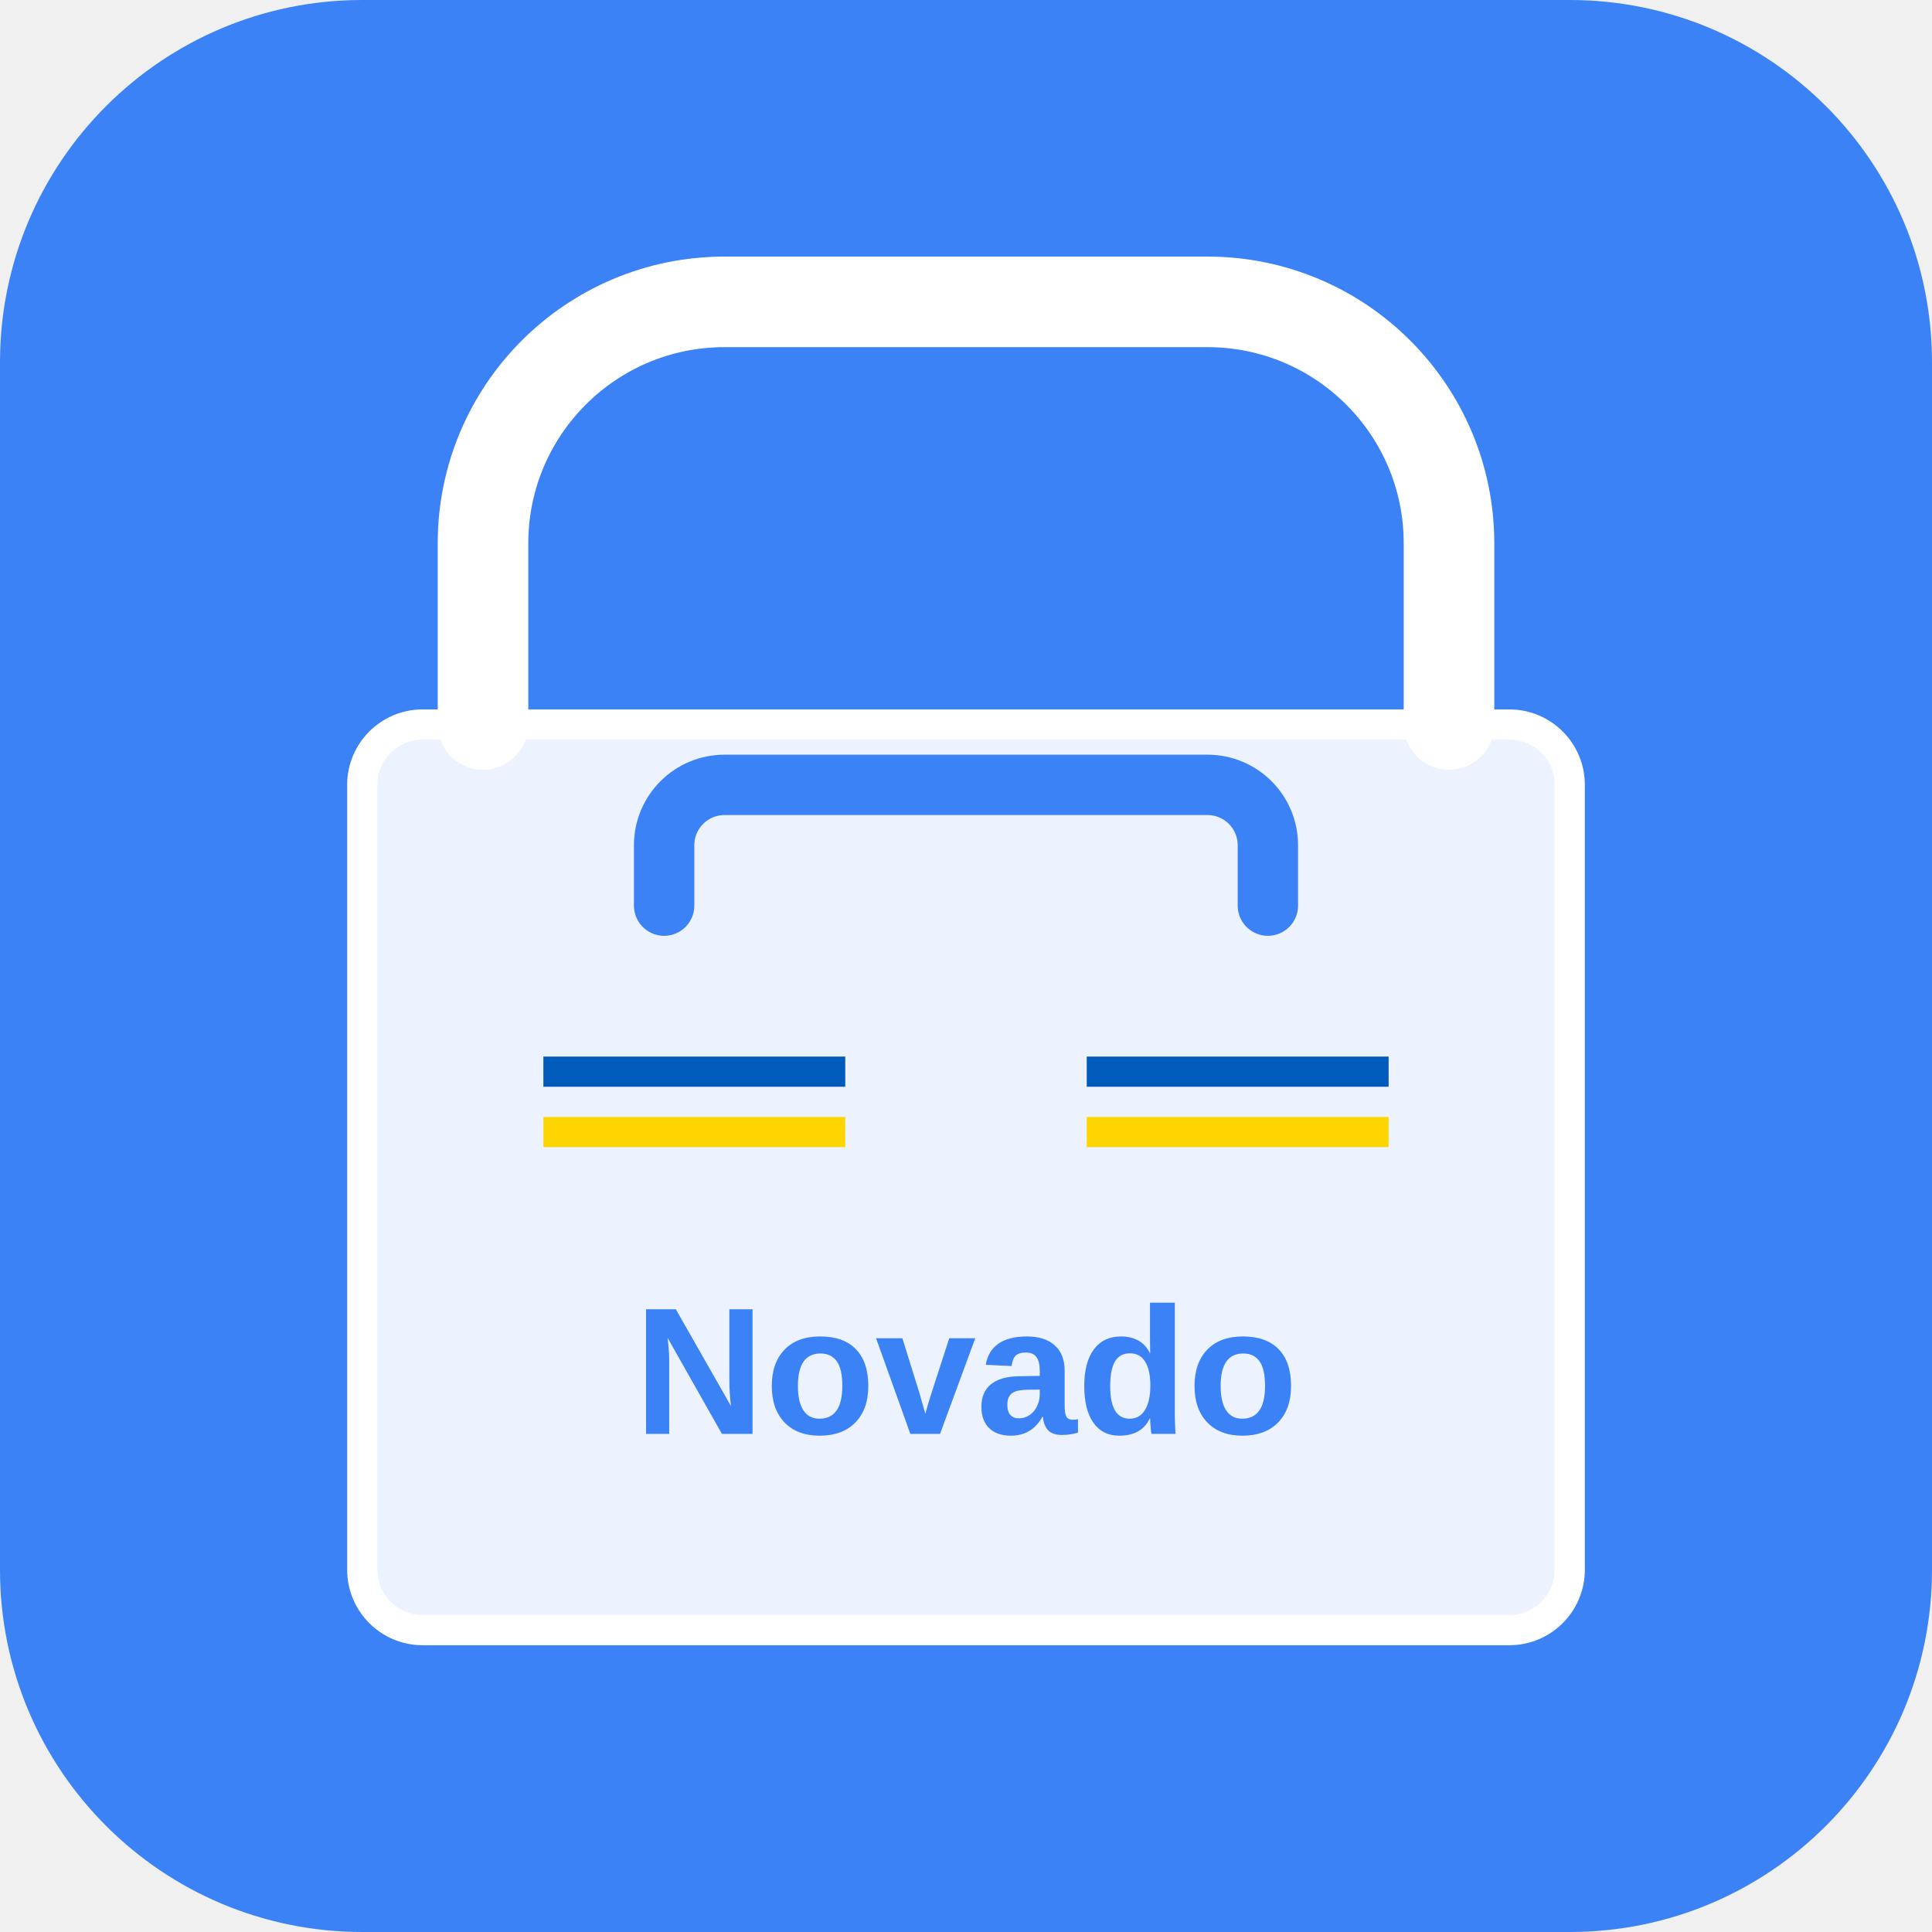
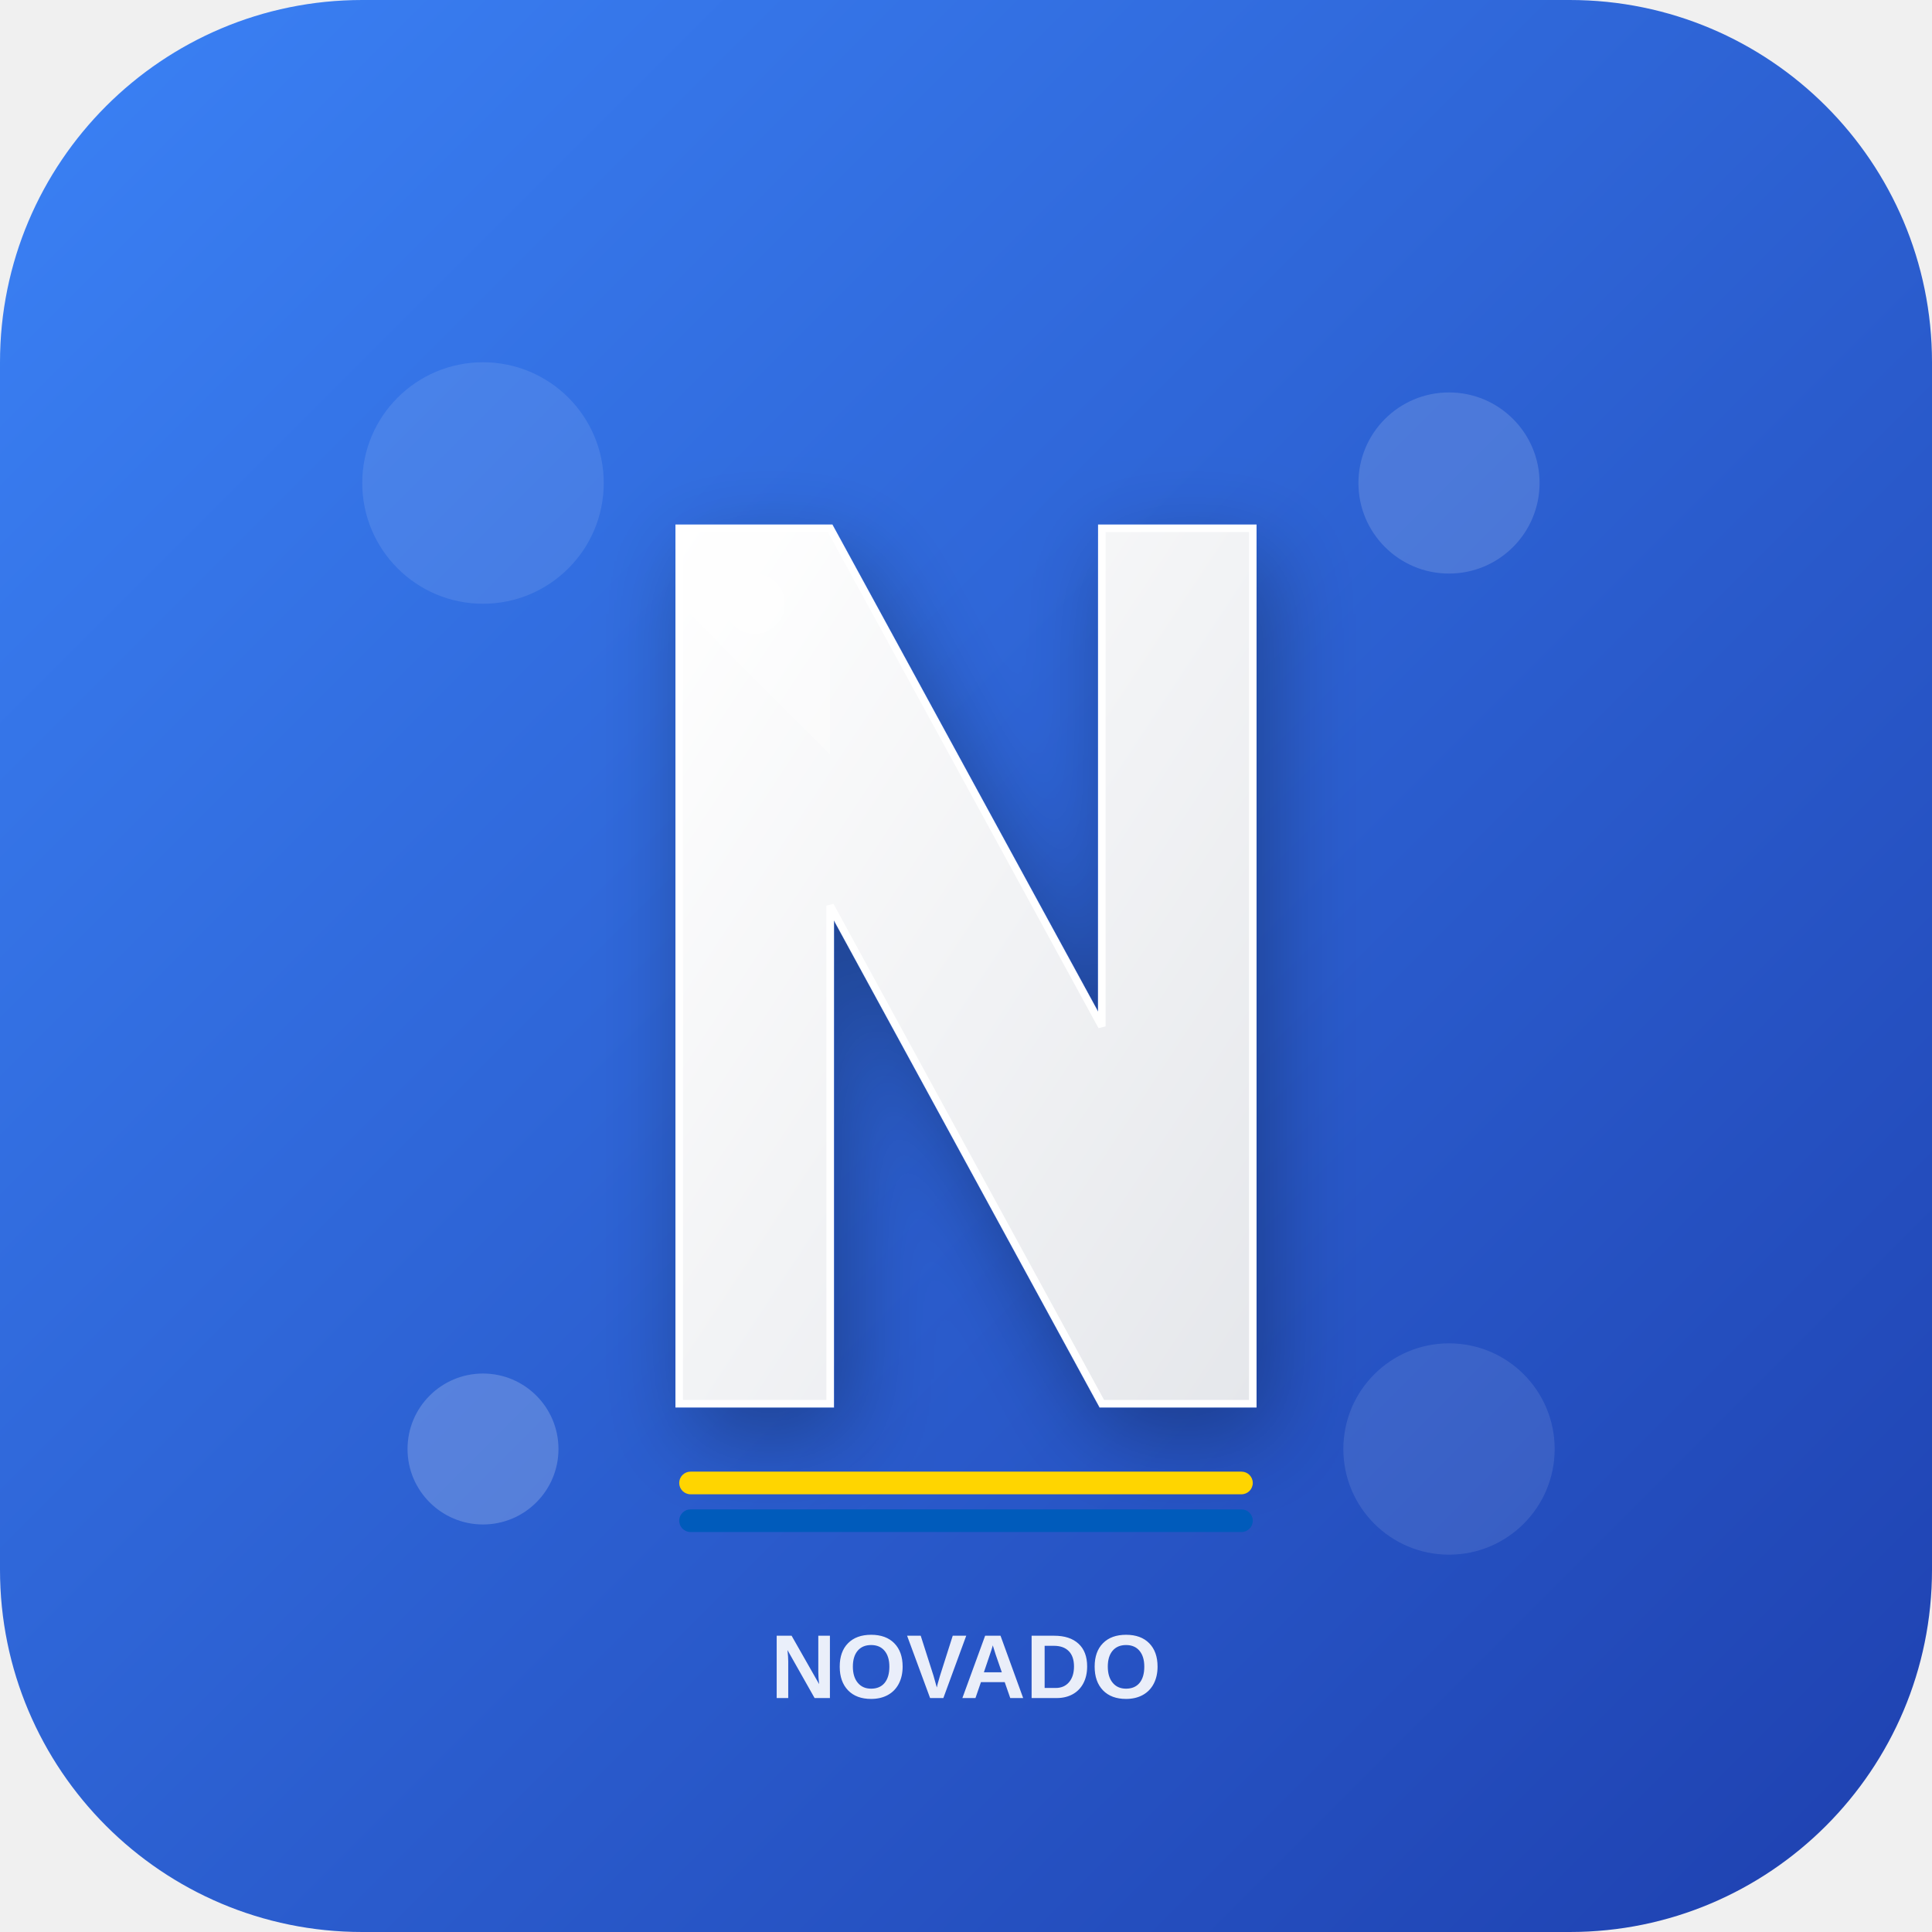
<svg xmlns="http://www.w3.org/2000/svg" width="512" height="512" viewBox="0 0 512 512" fill="none">
-   <rect width="512" height="512" rx="96" fill="#3B82F6" />
-   <path d="M128 192C128 192 128 160 128 144C128 108.654 156.654 80 192 80H320C355.346 80 384 108.654 384 144V192" stroke="white" stroke-width="24" stroke-linecap="round" stroke-linejoin="round" />
-   <rect x="96" y="192" width="320" height="240" rx="16" fill="white" fill-opacity="0.9" />
-   <rect x="96" y="192" width="320" height="240" rx="16" stroke="white" stroke-width="8" />
-   <path d="M176 240V224C176 215.163 183.163 208 192 208H320C328.837 208 336 215.163 336 224V240" stroke="#3B82F6" stroke-width="16" stroke-linecap="round" />
-   <text x="256" y="380" font-family="Arial, sans-serif" font-size="48" font-weight="bold" fill="#3B82F6" text-anchor="middle">Novado</text>
-   <rect x="144" y="280" width="80" height="8" fill="#005BBB" />
-   <rect x="144" y="296" width="80" height="8" fill="#FFD500" />
-   <rect x="288" y="280" width="80" height="8" fill="#005BBB" />
-   <rect x="288" y="296" width="80" height="8" fill="#FFD500" />
+   <defs>
+     <linearGradient id="bgGradient" x1="0%" y1="0%" x2="100%" y2="100%">
+       <stop offset="0%" style="stop-color:#3B82F6;stop-opacity:1" />
+       <stop offset="100%" style="stop-color:#1E40AF;stop-opacity:1" />
+     </linearGradient>
+     <linearGradient id="nGradient" x1="0%" y1="0%" x2="100%" y2="100%">
+       <stop offset="0%" style="stop-color:#FFFFFF;stop-opacity:1" />
+       <stop offset="100%" style="stop-color:#E5E7EB;stop-opacity:1" />
+     </linearGradient>
+     <filter id="shadow" x="-50%" y="-50%" width="200%" height="200%">
+       <feDropShadow dx="4" dy="8" stdDeviation="12" flood-color="#000000" flood-opacity="0.3" />
+     </filter>
+   </defs>
+   <rect width="512" height="512" rx="96" fill="url(#bgGradient)" />
+   <circle cx="128" cy="128" r="32" fill="white" opacity="0.1" />
+   <circle cx="384" cy="128" r="24" fill="white" opacity="0.15" />
+   <circle cx="384" cy="384" r="28" fill="white" opacity="0.1" />
+   <circle cx="128" cy="384" r="20" fill="white" opacity="0.2" />
+   <g filter="url(#shadow)">
+     <path d="M180 140 L180 372 L220 372 L220 240 L292 372 L332 372 L332 140 L292 140 L292 272 L220 140 L180 140 Z" fill="url(#nGradient)" stroke="white" stroke-width="2" />
+   </g>
+   <rect x="180" y="390" width="152" height="6" rx="3" fill="#FFD500" />
+   <rect x="180" y="400" width="152" height="6" rx="3" fill="#005BBB" />
+   <path d="M180 140 L220 140 L220 200 L180 160 Z" fill="white" opacity="0.3" />
+   <circle cx="200" cy="160" r="8" fill="white" opacity="0.4" />
+   <text x="256" y="450" font-family="Arial, sans-serif" font-size="24" font-weight="bold" fill="white" text-anchor="middle" opacity="0.9">NOVADO</text>
</svg>
